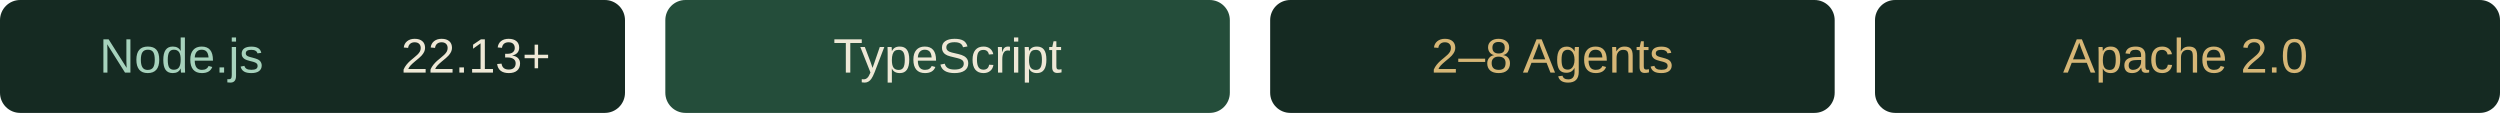
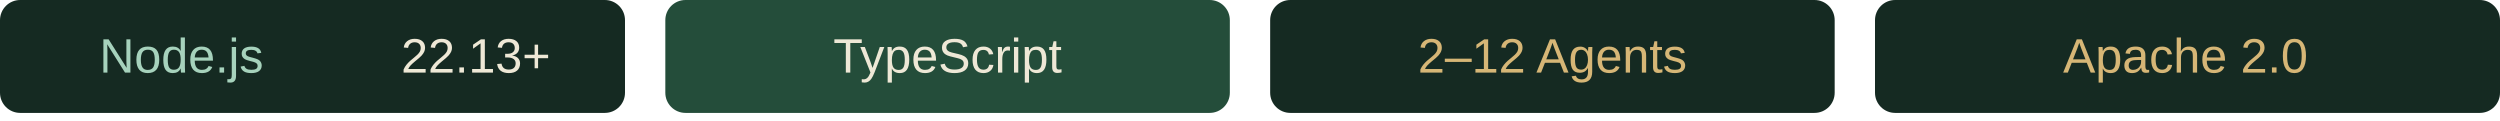
- <svg xmlns="http://www.w3.org/2000/svg" width="620" height="30" viewBox="0 0 620 30" role="img" aria-label="Node.js 22.13+, TypeScript, 2–8 agents, Apache 2.0">
+ <svg xmlns="http://www.w3.org/2000/svg" width="620" height="30" viewBox="0 0 620 30" role="img" aria-label="Node.js 22.13+, TypeScript, 2–12 agents, Apache 2.0">
  <g font-family="Segoe UI,Arial,sans-serif" font-size="12" text-anchor="middle">
    <rect width="155" height="28" rx="5" fill="#152a22" />
    <text x="45" y="18" fill="#a6d2bc">Node.js</text>
    <text x="118" y="18" fill="#eee8d6">22.13+</text>
    <rect x="165" width="140" height="28" rx="5" fill="#244d3a" />
    <text x="235" y="18" fill="#eee8d6">TypeScript</text>
    <rect x="315" width="140" height="28" rx="5" fill="#152a22" />
-     <text x="385" y="18" fill="#d6b676">2–8 Agents</text>
+     <text x="385" y="18" fill="#d6b676">2–12 Agents</text>
    <rect x="465" width="155" height="28" rx="5" fill="#152a22" />
    <text x="542" y="18" fill="#d6b676">Apache 2.0</text>
  </g>
</svg>
